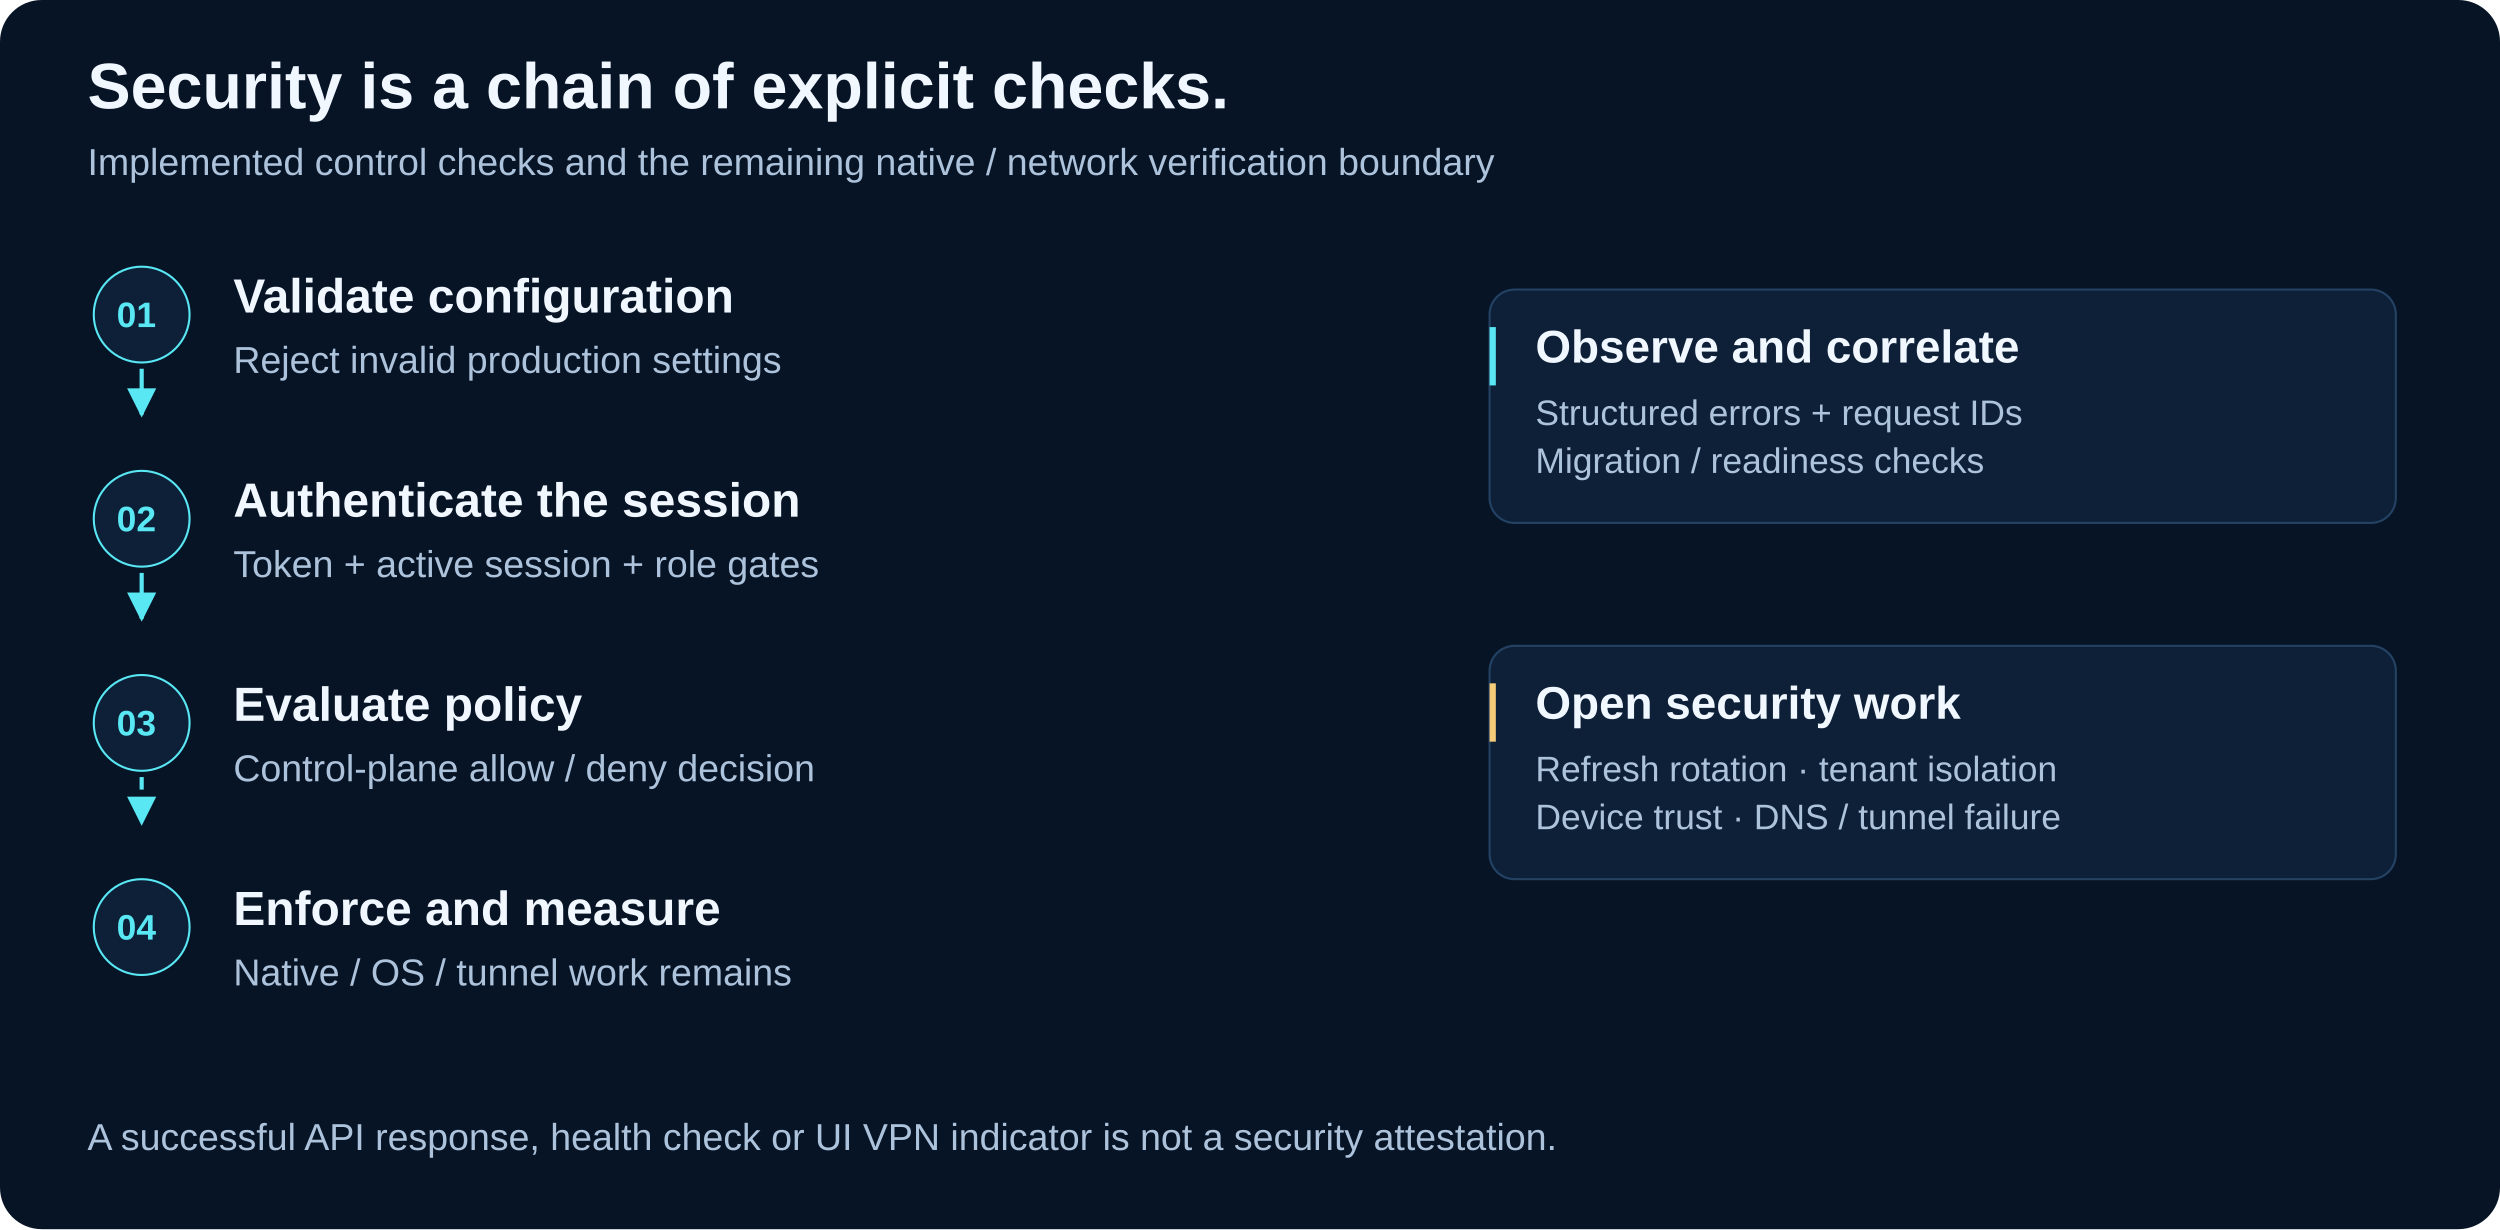
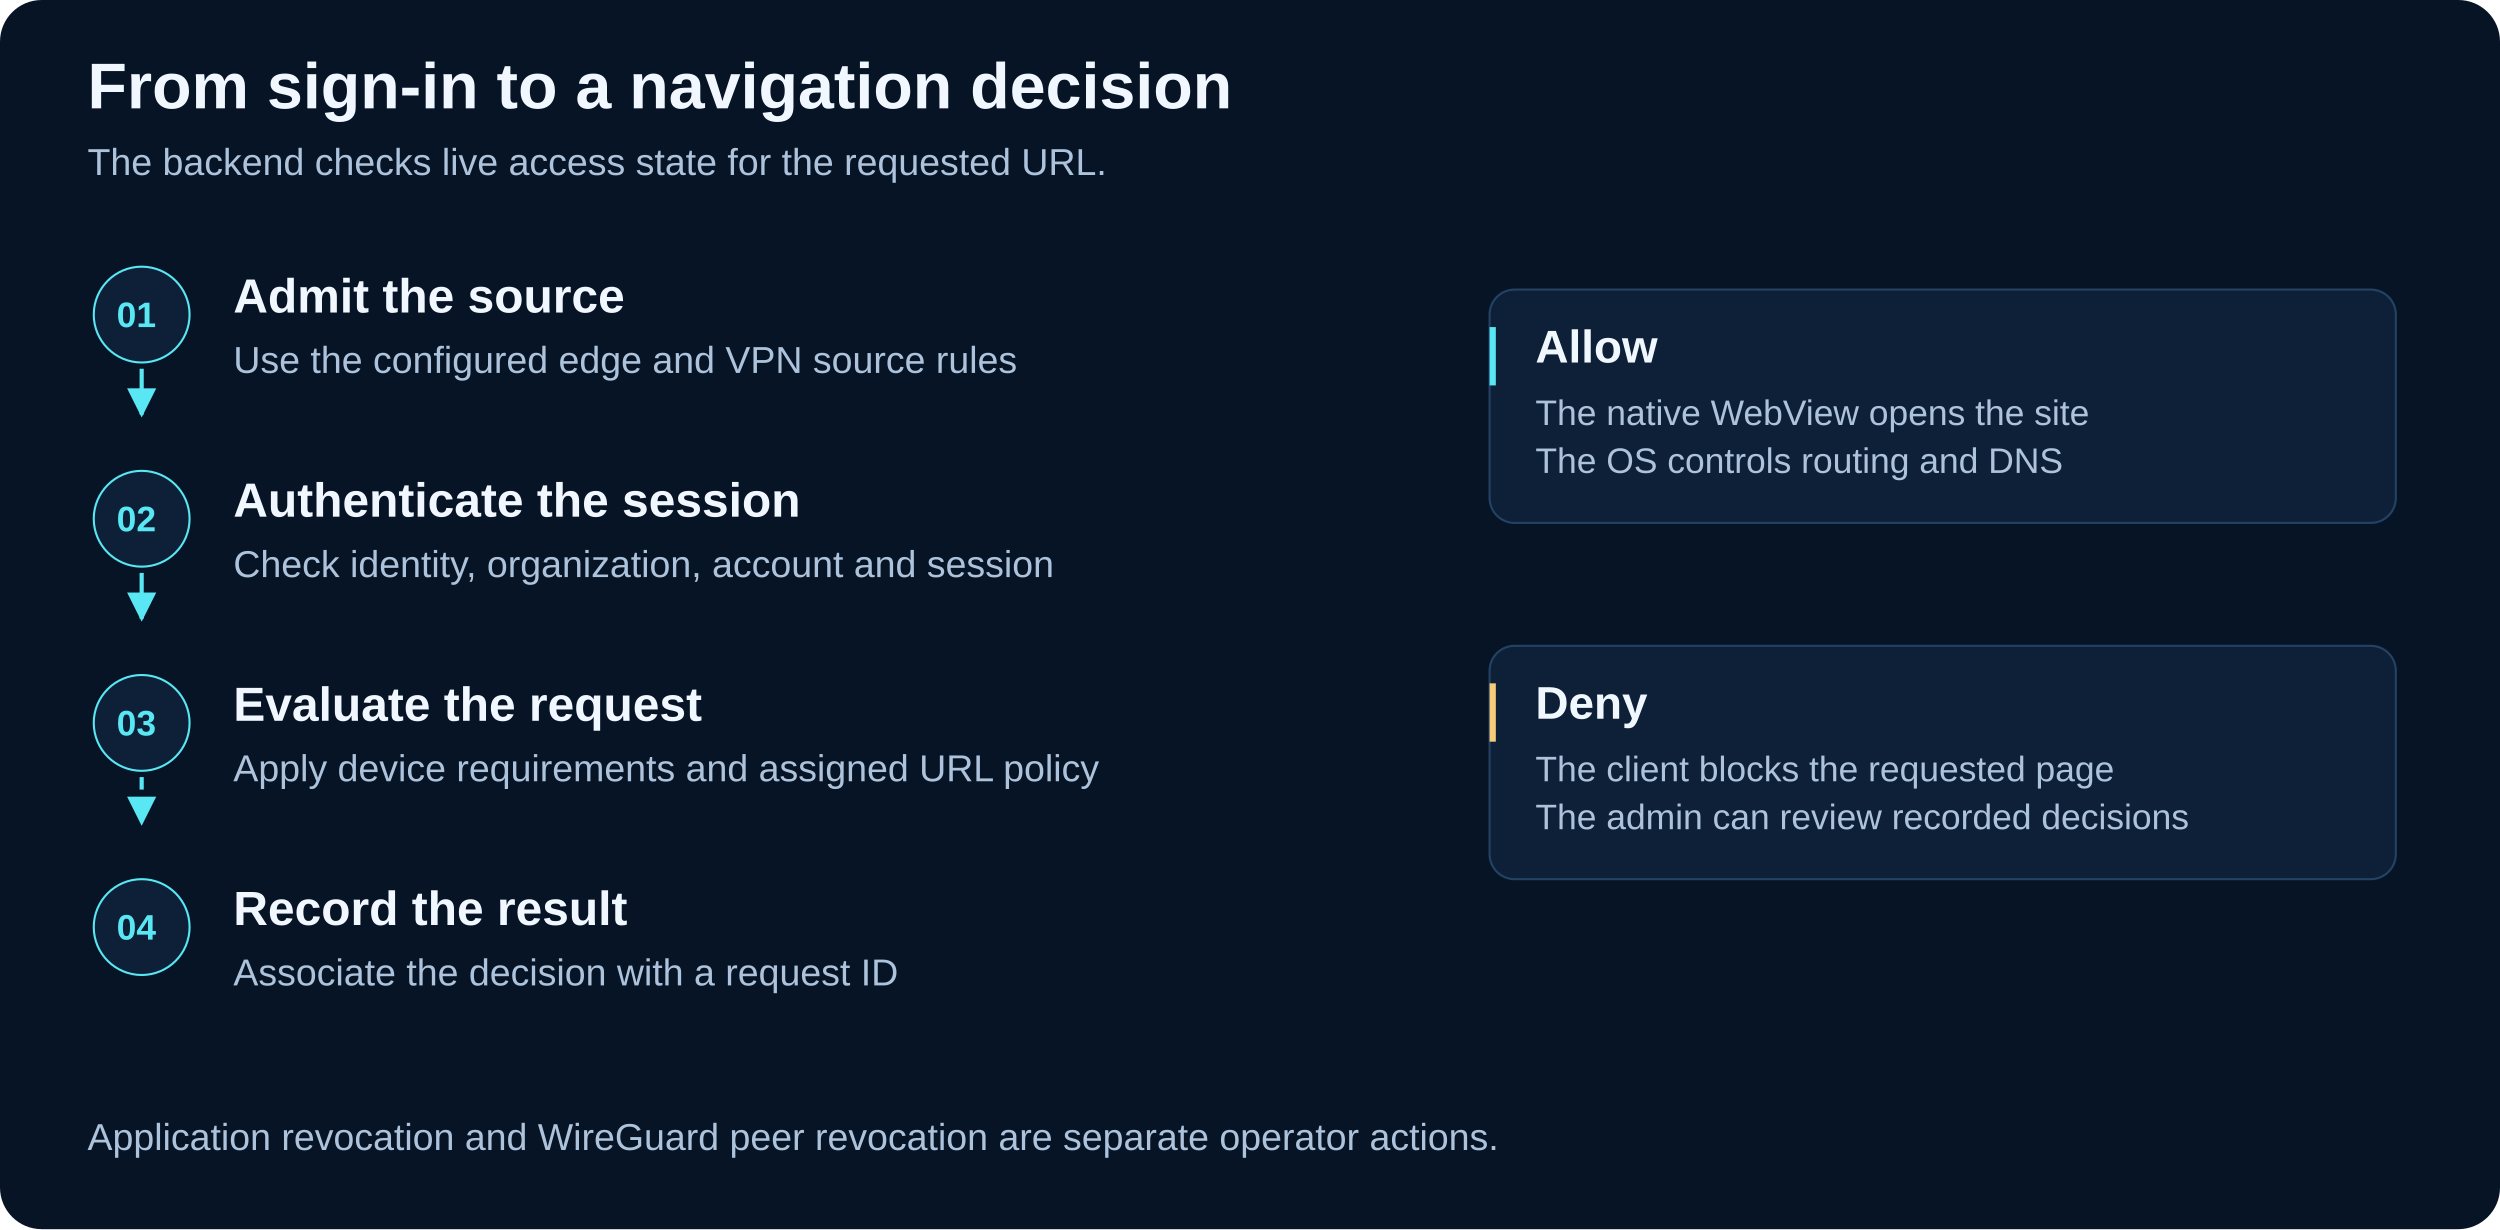
<svg xmlns="http://www.w3.org/2000/svg" width="1200" height="590" viewBox="0 0 1200 590" role="img" aria-labelledby="title desc">
  <defs>
    <linearGradient id="accent">
      <stop stop-color="#58e7f3" />
      <stop offset="1" stop-color="#2788ff" />
    </linearGradient>
    <marker id="arrow" viewBox="0 0 10 10" refX="9" refY="5" markerWidth="7" markerHeight="7" orient="auto-start-reverse">
      <path d="M0 0L10 5L0 10" fill="#58e7f3" />
    </marker>
  </defs>
  <rect width="1200" height="590" rx="20" fill="#071426" />
  <g font-family="Segoe UI,Arial,sans-serif">
-     <text x="42" y="52" fill="#f1f7ff" font-size="31" font-weight="600">Security is a chain of explicit checks.</text>
-     <text x="42" y="84" fill="#adc3db" font-size="18" font-weight="400">Implemented control checks and the remaining native / network verification boundary</text>
+     <text x="42" y="52" fill="#f1f7ff" font-size="31" font-weight="600">From sign-in to a navigation decision</text>
+     <text x="42" y="84" fill="#adc3db" font-size="18" font-weight="400">The backend checks live access state for the requested URL.</text>
    <circle cx="68" cy="151" r="23" fill="#0d2038" stroke="#58e7f3" />
    <text x="56" y="157" fill="#58e7f3" font-size="17" font-weight="600">01</text>
-     <text x="112" y="150" fill="#f1f7ff" font-size="23" font-weight="600">Validate configuration</text>
-     <text x="112" y="179" fill="#adc3db" font-size="18" font-weight="400">Reject invalid production settings</text>
+     <text x="112" y="150" fill="#f1f7ff" font-size="23" font-weight="600">Admit the source</text>
+     <text x="112" y="179" fill="#adc3db" font-size="18" font-weight="400">Use the configured edge and VPN source rules</text>
    <path d="M68 177L68 199" fill="none" stroke="#58e7f3" stroke-width="2" marker-end="url(#arrow)" />
    <circle cx="68" cy="249" r="23" fill="#0d2038" stroke="#58e7f3" />
    <text x="56" y="255" fill="#58e7f3" font-size="17" font-weight="600">02</text>
    <text x="112" y="248" fill="#f1f7ff" font-size="23" font-weight="600">Authenticate the session</text>
-     <text x="112" y="277" fill="#adc3db" font-size="18" font-weight="400">Token + active session + role gates</text>
+     <text x="112" y="277" fill="#adc3db" font-size="18" font-weight="400">Check identity, organization, account and session</text>
    <path d="M68 275L68 297" fill="none" stroke="#58e7f3" stroke-width="2" marker-end="url(#arrow)" />
    <circle cx="68" cy="347" r="23" fill="#0d2038" stroke="#58e7f3" />
    <text x="56" y="353" fill="#58e7f3" font-size="17" font-weight="600">03</text>
-     <text x="112" y="346" fill="#f1f7ff" font-size="23" font-weight="600">Evaluate policy</text>
-     <text x="112" y="375" fill="#adc3db" font-size="18" font-weight="400">Control-plane allow / deny decision</text>
+     <text x="112" y="346" fill="#f1f7ff" font-size="23" font-weight="600">Evaluate the request</text>
+     <text x="112" y="375" fill="#adc3db" font-size="18" font-weight="400">Apply device requirements and assigned URL policy</text>
    <path d="M68 373L68 395" fill="none" stroke="#58e7f3" stroke-width="2" marker-end="url(#arrow)" stroke-dasharray="6 6" />
    <circle cx="68" cy="445" r="23" fill="#0d2038" stroke="#58e7f3" />
    <text x="56" y="451" fill="#58e7f3" font-size="17" font-weight="600">04</text>
-     <text x="112" y="444" fill="#f1f7ff" font-size="23" font-weight="600">Enforce and measure</text>
-     <text x="112" y="473" fill="#adc3db" font-size="18" font-weight="400">Native / OS / tunnel work remains</text>
+     <text x="112" y="444" fill="#f1f7ff" font-size="23" font-weight="600">Record the result</text>
+     <text x="112" y="473" fill="#adc3db" font-size="18" font-weight="400">Associate the decision with a request ID</text>
    <rect x="715" y="139" width="435" height="112" rx="12" fill="#0d2038" stroke="#244364" />
    <rect x="715" y="157" width="3" height="28" fill="#58e7f3" />
-     <text x="737" y="174" fill="#f1f7ff" font-size="22" font-weight="600">Observe and correlate</text>
-     <text x="737" y="204" fill="#adc3db" font-size="17" font-weight="400">Structured errors + request IDs</text>
-     <text x="737" y="227" fill="#adc3db" font-size="17" font-weight="400">Migration / readiness checks</text>
+     <text x="737" y="174" fill="#f1f7ff" font-size="22" font-weight="600">Allow</text>
+     <text x="737" y="204" fill="#adc3db" font-size="17" font-weight="400">The native WebView opens the site</text>
+     <text x="737" y="227" fill="#adc3db" font-size="17" font-weight="400">The OS controls routing and DNS</text>
    <rect x="715" y="310" width="435" height="112" rx="12" fill="#0d2038" stroke="#244364" />
    <rect x="715" y="328" width="3" height="28" fill="#f6cc78" />
-     <text x="737" y="345" fill="#f1f7ff" font-size="22" font-weight="600">Open security work</text>
-     <text x="737" y="375" fill="#adc3db" font-size="17" font-weight="400">Refresh rotation · tenant isolation</text>
-     <text x="737" y="398" fill="#adc3db" font-size="17" font-weight="400">Device trust · DNS / tunnel failure</text>
-     <text x="42" y="552" fill="#adc3db" font-size="18" font-weight="400">A successful API response, health check or UI VPN indicator is not a security attestation.</text>
+     <text x="737" y="345" fill="#f1f7ff" font-size="22" font-weight="600">Deny</text>
+     <text x="737" y="375" fill="#adc3db" font-size="17" font-weight="400">The client blocks the requested page</text>
+     <text x="737" y="398" fill="#adc3db" font-size="17" font-weight="400">The admin can review recorded decisions</text>
+     <text x="42" y="552" fill="#adc3db" font-size="18" font-weight="400">Application revocation and WireGuard peer revocation are separate operator actions.</text>
  </g>
</svg>
